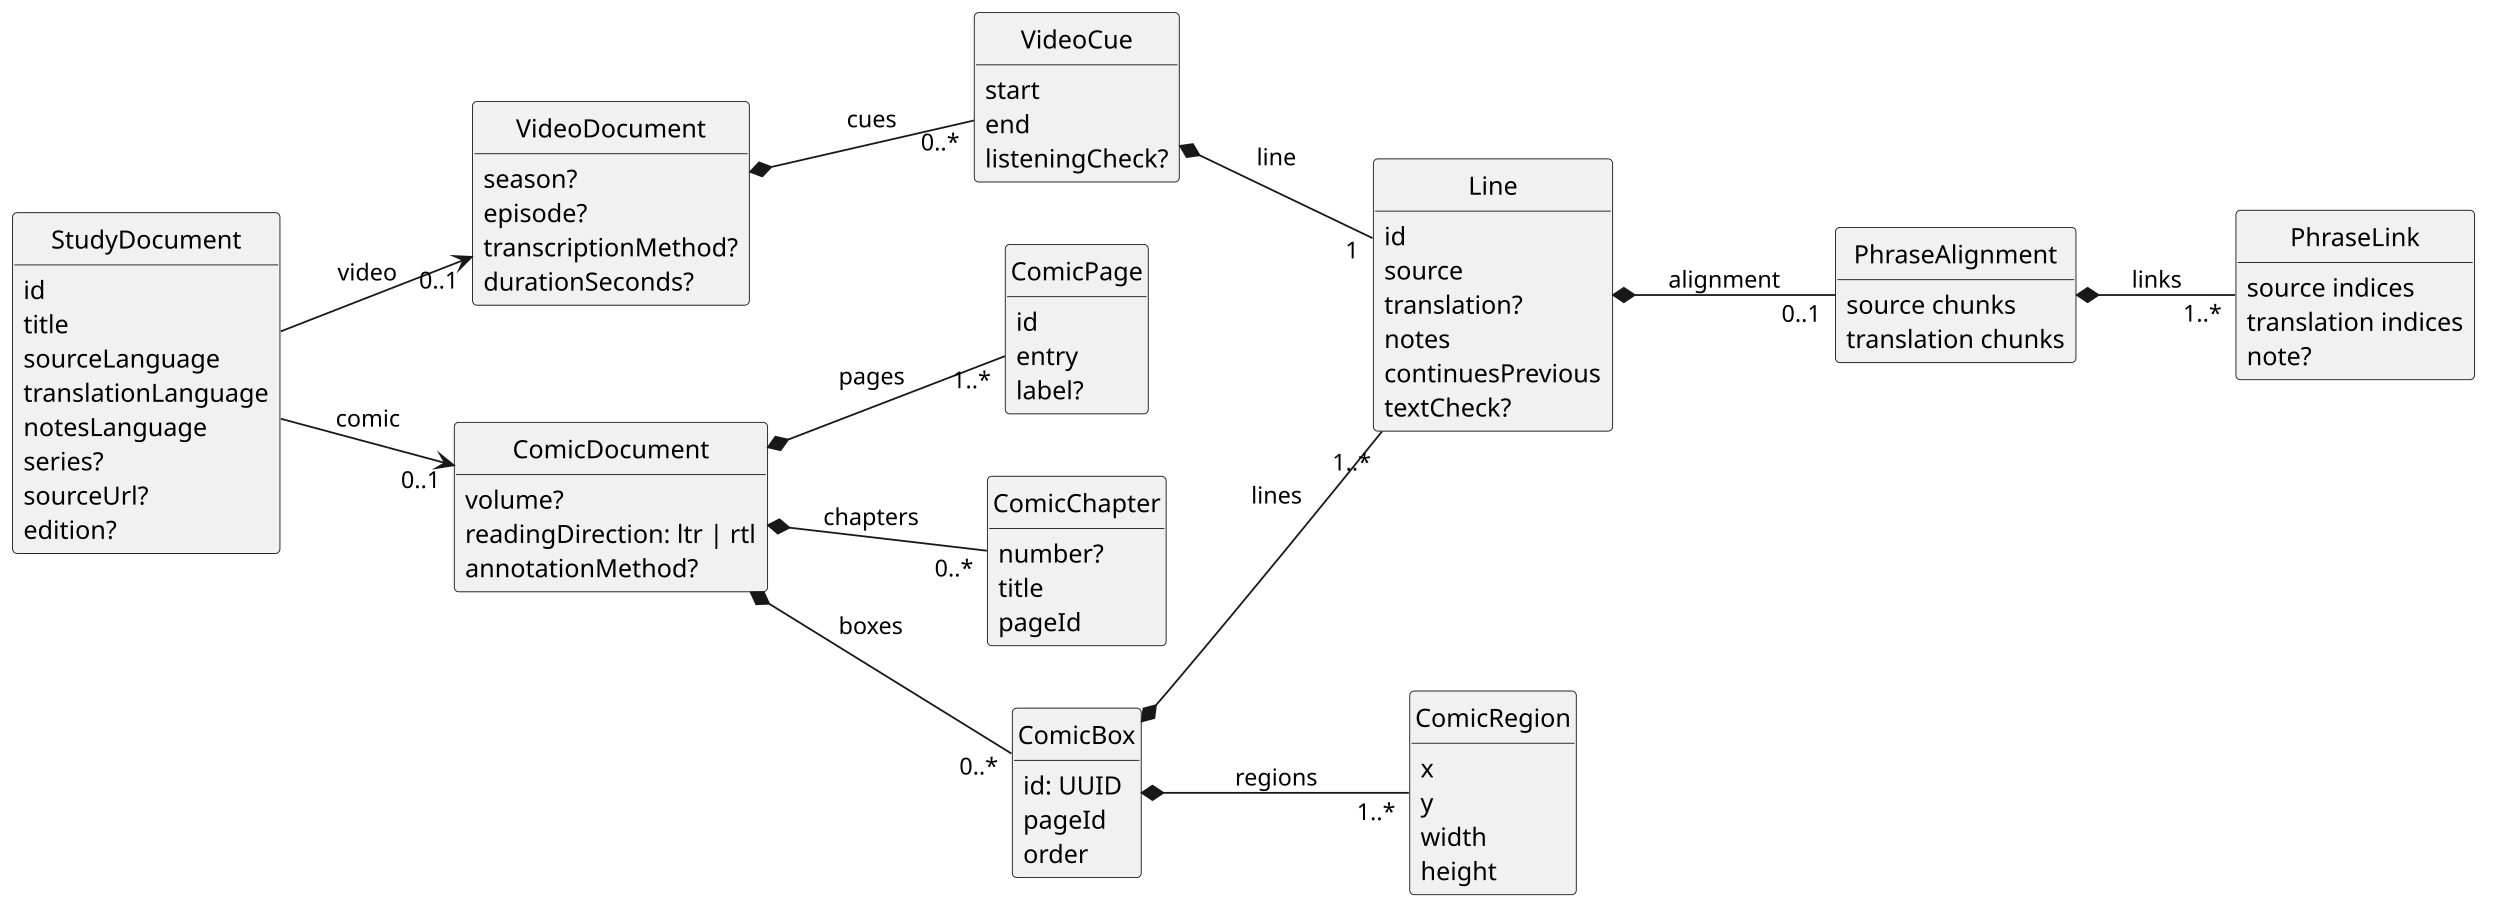
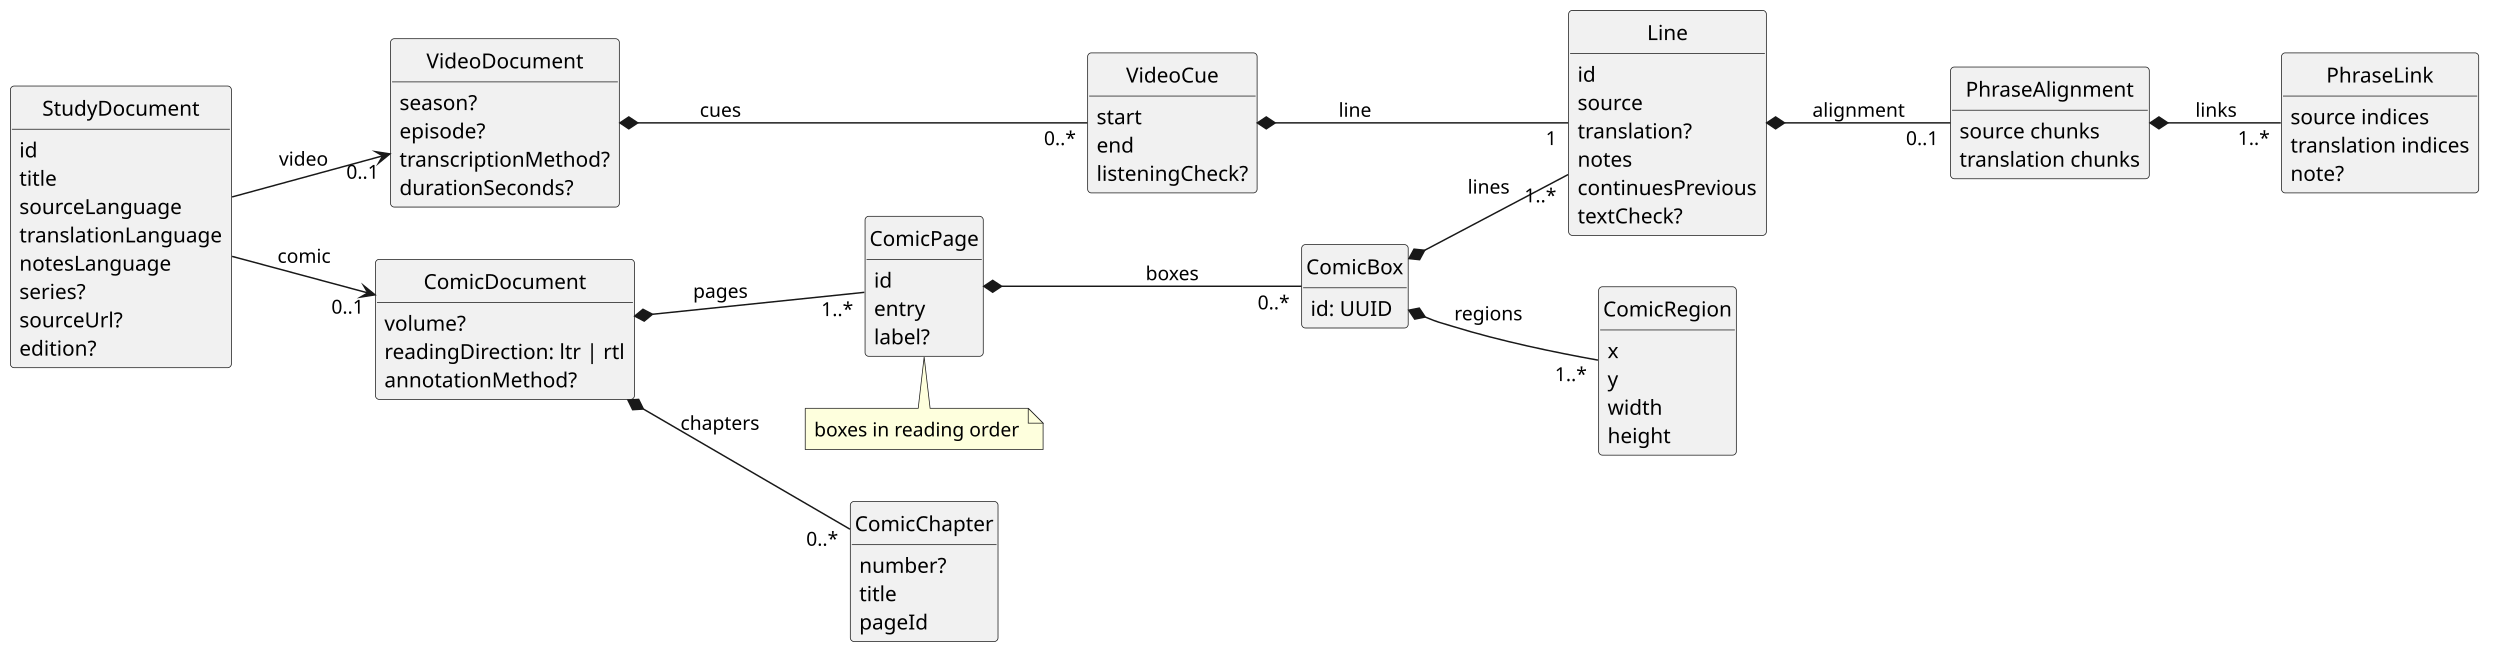
- <svg xmlns="http://www.w3.org/2000/svg" version="1.1" data-diagram-type="CLASS" style="width:1391px;height:512px;background:#FFFFFF;" width="1391px" height="512px" viewBox="0 0 1391 512" zoomAndPan="magnify" preserveAspectRatio="none" contentStyleType="text/css">
+ <svg xmlns="http://www.w3.org/2000/svg" version="1.1" data-diagram-type="CLASS" style="width:1683px;height:446px;background:#FFFFFF;" width="1683px" height="446px" viewBox="0 0 1683 446" zoomAndPan="magnify" preserveAspectRatio="none" contentStyleType="text/css">
  <defs />
  <g font-family="sans-serif" lengthAdjust="spacing">
    <g class="entity" data-qualified-name="StudyDocument" id="ent0001" data-source-line="8">
-       <rect x="7" y="118.33" width="148.765" height="189.611" fill="#F1F1F1" style="stroke:#181818;stroke-width:0.5;" rx="2.5" ry="2.5" />
-       <text x="28.435" y="138.296" fill="#000" font-size="14" textLength="105.896">StudyDocument</text>
-       <line x1="8" y1="147.398" x2="154.765" y2="147.398" style="stroke:#181818;stroke-width:0.5;" />
-       <text x="13" y="166.364" fill="#000" font-size="14" textLength="12.222">id</text>
-       <text x="13" y="185.432" fill="#000" font-size="14" textLength="25.228">title</text>
-       <text x="13" y="204.5" fill="#000" font-size="14" textLength="109.69">sourceLanguage</text>
-       <text x="13" y="223.568" fill="#000" font-size="14" textLength="136.765">translationLanguage</text>
-       <text x="13" y="242.636" fill="#000" font-size="14" textLength="102.242">notesLanguage</text>
-       <text x="13" y="261.703" fill="#000" font-size="14" textLength="44.674">series?</text>
-       <text x="13" y="280.771" fill="#000" font-size="14" textLength="69.93">sourceUrl?</text>
-       <text x="13" y="299.839" fill="#000" font-size="14" textLength="51.982">edition?</text>
+       <rect x="7" y="57.93" width="148.765" height="189.611" fill="#F1F1F1" style="stroke:#181818;stroke-width:0.5;" rx="2.5" ry="2.5" />
+       <text x="28.435" y="77.896" fill="#000" font-size="14" textLength="105.896">StudyDocument</text>
+       <line x1="8" y1="86.998" x2="154.765" y2="86.998" style="stroke:#181818;stroke-width:0.5;" />
+       <text x="13" y="105.964" fill="#000" font-size="14" textLength="12.222">id</text>
+       <text x="13" y="125.032" fill="#000" font-size="14" textLength="25.228">title</text>
+       <text x="13" y="144.1" fill="#000" font-size="14" textLength="109.69">sourceLanguage</text>
+       <text x="13" y="163.168" fill="#000" font-size="14" textLength="136.765">translationLanguage</text>
+       <text x="13" y="182.236" fill="#000" font-size="14" textLength="102.242">notesLanguage</text>
+       <text x="13" y="201.303" fill="#000" font-size="14" textLength="44.674">series?</text>
+       <text x="13" y="220.371" fill="#000" font-size="14" textLength="69.93">sourceUrl?</text>
+       <text x="13" y="239.439" fill="#000" font-size="14" textLength="51.982">edition?</text>
    </g>
    <g class="entity" data-qualified-name="VideoDocument" id="ent0002" data-source-line="18">
-       <rect x="262.92" y="56.47" width="154.015" height="113.34" fill="#F1F1F1" style="stroke:#181818;stroke-width:0.5;" rx="2.5" ry="2.5" />
-       <text x="287.057" y="76.436" fill="#000" font-size="14" textLength="105.742">VideoDocument</text>
-       <line x1="263.92" y1="85.538" x2="415.935" y2="85.538" style="stroke:#181818;stroke-width:0.5;" />
-       <text x="268.92" y="104.504" fill="#000" font-size="14" textLength="52.36">season?</text>
-       <text x="268.92" y="123.572" fill="#000" font-size="14" textLength="57.876">episode?</text>
-       <text x="268.92" y="142.64" fill="#000" font-size="14" textLength="142.015">transcriptionMethod?</text>
-       <text x="268.92" y="161.708" fill="#000" font-size="14" textLength="117.502">durationSeconds?</text>
+       <rect x="262.92" y="26.06" width="154.015" height="113.34" fill="#F1F1F1" style="stroke:#181818;stroke-width:0.5;" rx="2.5" ry="2.5" />
+       <text x="287.057" y="46.026" fill="#000" font-size="14" textLength="105.742">VideoDocument</text>
+       <line x1="263.92" y1="55.128" x2="415.935" y2="55.128" style="stroke:#181818;stroke-width:0.5;" />
+       <text x="268.92" y="74.094" fill="#000" font-size="14" textLength="52.36">season?</text>
+       <text x="268.92" y="93.162" fill="#000" font-size="14" textLength="57.876">episode?</text>
+       <text x="268.92" y="112.23" fill="#000" font-size="14" textLength="142.015">transcriptionMethod?</text>
+       <text x="268.92" y="131.298" fill="#000" font-size="14" textLength="117.502">durationSeconds?</text>
    </g>
    <g class="entity" data-qualified-name="VideoCue" id="ent0003" data-source-line="24">
-       <rect x="542.08" y="7" width="114.074" height="94.272" fill="#F1F1F1" style="stroke:#181818;stroke-width:0.5;" rx="2.5" ry="2.5" />
-       <text x="567.925" y="26.966" fill="#000" font-size="14" textLength="62.384">VideoCue</text>
-       <line x1="543.08" y1="36.068" x2="655.154" y2="36.068" style="stroke:#181818;stroke-width:0.5;" />
-       <text x="548.08" y="55.034" fill="#000" font-size="14" textLength="30.45">start</text>
-       <text x="548.08" y="74.102" fill="#000" font-size="14" textLength="25.158">end</text>
-       <text x="548.08" y="93.17" fill="#000" font-size="14" textLength="102.074">listeningCheck?</text>
+       <rect x="732.21" y="35.6" width="114.074" height="94.272" fill="#F1F1F1" style="stroke:#181818;stroke-width:0.5;" rx="2.5" ry="2.5" />
+       <text x="758.055" y="55.566" fill="#000" font-size="14" textLength="62.384">VideoCue</text>
+       <line x1="733.21" y1="64.668" x2="845.284" y2="64.668" style="stroke:#181818;stroke-width:0.5;" />
+       <text x="738.21" y="83.634" fill="#000" font-size="14" textLength="30.45">start</text>
+       <text x="738.21" y="102.702" fill="#000" font-size="14" textLength="25.158">end</text>
+       <text x="738.21" y="121.77" fill="#000" font-size="14" textLength="102.074">listeningCheck?</text>
    </g>
    <g class="entity" data-qualified-name="ComicDocument" id="ent0004" data-source-line="29">
-       <rect x="252.77" y="235" width="174.315" height="94.272" fill="#F1F1F1" style="stroke:#181818;stroke-width:0.5;" rx="2.5" ry="2.5" />
-       <text x="285.181" y="254.966" fill="#000" font-size="14" textLength="109.494">ComicDocument</text>
-       <line x1="253.77" y1="264.068" x2="426.085" y2="264.068" style="stroke:#181818;stroke-width:0.5;" />
-       <text x="258.77" y="283.034" fill="#000" font-size="14" textLength="54.908">volume?</text>
-       <text x="258.77" y="302.102" fill="#000" font-size="14" textLength="162.315">readingDirection: ltr | rtl</text>
-       <text x="258.77" y="321.17" fill="#000" font-size="14" textLength="129.78">annotationMethod?</text>
+       <rect x="252.77" y="174.6" width="174.315" height="94.272" fill="#F1F1F1" style="stroke:#181818;stroke-width:0.5;" rx="2.5" ry="2.5" />
+       <text x="285.181" y="194.566" fill="#000" font-size="14" textLength="109.494">ComicDocument</text>
+       <line x1="253.77" y1="203.668" x2="426.085" y2="203.668" style="stroke:#181818;stroke-width:0.5;" />
+       <text x="258.77" y="222.634" fill="#000" font-size="14" textLength="54.908">volume?</text>
+       <text x="258.77" y="241.702" fill="#000" font-size="14" textLength="162.315">readingDirection: ltr | rtl</text>
+       <text x="258.77" y="260.77" fill="#000" font-size="14" textLength="129.78">annotationMethod?</text>
    </g>
    <g class="entity" data-qualified-name="ComicPage" id="ent0005" data-source-line="34">
-       <rect x="559.33" y="136" width="79.57" height="94.272" fill="#F1F1F1" style="stroke:#181818;stroke-width:0.5;" rx="2.5" ry="2.5" />
-       <text x="562.33" y="155.966" fill="#000" font-size="14" textLength="73.57">ComicPage</text>
-       <line x1="560.33" y1="165.068" x2="637.9" y2="165.068" style="stroke:#181818;stroke-width:0.5;" />
-       <text x="565.33" y="184.034" fill="#000" font-size="14" textLength="12.222">id</text>
-       <text x="565.33" y="203.102" fill="#000" font-size="14" textLength="34.524">entry</text>
-       <text x="565.33" y="222.17" fill="#000" font-size="14" textLength="37.66">label?</text>
+       <rect x="582.36" y="145.6" width="79.57" height="94.272" fill="#F1F1F1" style="stroke:#181818;stroke-width:0.5;" rx="2.5" ry="2.5" />
+       <text x="585.36" y="165.566" fill="#000" font-size="14" textLength="73.57">ComicPage</text>
+       <line x1="583.36" y1="174.668" x2="660.93" y2="174.668" style="stroke:#181818;stroke-width:0.5;" />
+       <text x="588.36" y="193.634" fill="#000" font-size="14" textLength="12.222">id</text>
+       <text x="588.36" y="212.702" fill="#000" font-size="14" textLength="34.524">entry</text>
+       <text x="588.36" y="231.77" fill="#000" font-size="14" textLength="37.66">label?</text>
    </g>
-     <g class="entity" data-qualified-name="ComicChapter" id="ent0006" data-source-line="39">
-       <rect x="549.4" y="265" width="99.436" height="94.272" fill="#F1F1F1" style="stroke:#181818;stroke-width:0.5;" rx="2.5" ry="2.5" />
-       <text x="552.4" y="284.966" fill="#000" font-size="14" textLength="93.436">ComicChapter</text>
-       <line x1="550.4" y1="294.068" x2="647.836" y2="294.068" style="stroke:#181818;stroke-width:0.5;" />
-       <text x="555.4" y="313.034" fill="#000" font-size="14" textLength="58.758">number?</text>
-       <text x="555.4" y="332.102" fill="#000" font-size="14" textLength="25.228">title</text>
-       <text x="555.4" y="351.17" fill="#000" font-size="14" textLength="46.326">pageId</text>
+     <g class="entity" data-qualified-name="GMN6" id="ent0007" data-source-line="39">
+       <path d="M542.08,274.88 L542.08,302.586 A0,0 0 0 0 542.08,302.586 L702.206,302.586 A0,0 0 0 0 702.206,302.586 L702.206,284.88 L692.206,274.88 L626.14,274.88 L622.14,240.32 L618.14,274.88 L542.08,274.88 A0,0 0 0 0 542.08,274.88" style="stroke:#181818;stroke-width:0.5;" fill="#FEFFDD" />
+       <path d="M692.206,274.88 L692.206,284.88 L702.206,284.88 L692.206,274.88" style="stroke:#181818;stroke-width:0.5;" fill="#FEFFDD" />
+       <text x="548.08" y="293.777" fill="#000" font-size="13" textLength="139.126">boxes in reading order</text>
    </g>
-     <g class="entity" data-qualified-name="ComicBox" id="ent0007" data-source-line="44">
-       <rect x="563.26" y="394" width="71.716" height="94.272" fill="#F1F1F1" style="stroke:#181818;stroke-width:0.5;" rx="2.5" ry="2.5" />
-       <text x="566.26" y="413.966" fill="#000" font-size="14" textLength="65.716">ComicBox</text>
-       <line x1="564.26" y1="423.068" x2="633.976" y2="423.068" style="stroke:#181818;stroke-width:0.5;" />
-       <text x="569.26" y="442.034" fill="#000" font-size="14" textLength="55.048">id: UUID</text>
-       <text x="569.26" y="461.102" fill="#000" font-size="14" textLength="46.326">pageId</text>
-       <text x="569.26" y="480.17" fill="#000" font-size="14" textLength="36.54">order</text>
+     <g class="entity" data-qualified-name="ComicChapter" id="ent0009" data-source-line="40">
+       <rect x="572.43" y="337.6" width="99.436" height="94.272" fill="#F1F1F1" style="stroke:#181818;stroke-width:0.5;" rx="2.5" ry="2.5" />
+       <text x="575.43" y="357.566" fill="#000" font-size="14" textLength="93.436">ComicChapter</text>
+       <line x1="573.43" y1="366.668" x2="670.866" y2="366.668" style="stroke:#181818;stroke-width:0.5;" />
+       <text x="578.43" y="385.634" fill="#000" font-size="14" textLength="58.758">number?</text>
+       <text x="578.43" y="404.702" fill="#000" font-size="14" textLength="25.228">title</text>
+       <text x="578.43" y="423.77" fill="#000" font-size="14" textLength="46.326">pageId</text>
    </g>
-     <g class="entity" data-qualified-name="ComicRegion" id="ent0008" data-source-line="49">
-       <rect x="784.37" y="384.47" width="92.688" height="113.34" fill="#F1F1F1" style="stroke:#181818;stroke-width:0.5;" rx="2.5" ry="2.5" />
-       <text x="787.37" y="404.436" fill="#000" font-size="14" textLength="86.688">ComicRegion</text>
-       <line x1="785.37" y1="413.538" x2="876.058" y2="413.538" style="stroke:#181818;stroke-width:0.5;" />
-       <text x="790.37" y="432.504" fill="#000" font-size="14">x</text>
-       <text x="790.37" y="451.572" fill="#000" font-size="14">y</text>
-       <text x="790.37" y="470.64" fill="#000" font-size="14" textLength="36.932">width</text>
-       <text x="790.37" y="489.708" fill="#000" font-size="14" textLength="42.476">height</text>
+     <g class="entity" data-qualified-name="ComicBox" id="ent0010" data-source-line="45">
+       <rect x="876.28" y="164.67" width="71.716" height="56.136" fill="#F1F1F1" style="stroke:#181818;stroke-width:0.5;" rx="2.5" ry="2.5" />
+       <text x="879.28" y="184.636" fill="#000" font-size="14" textLength="65.716">ComicBox</text>
+       <line x1="877.28" y1="193.738" x2="946.996" y2="193.738" style="stroke:#181818;stroke-width:0.5;" />
+       <text x="882.28" y="212.704" fill="#000" font-size="14" textLength="55.048">id: UUID</text>
    </g>
-     <g class="entity" data-qualified-name="Line" id="ent0009" data-source-line="55">
-       <rect x="764.15" y="88.4" width="133.114" height="151.475" fill="#F1F1F1" style="stroke:#181818;stroke-width:0.5;" rx="2.5" ry="2.5" />
-       <text x="816.959" y="108.366" fill="#000" font-size="14" textLength="27.496">Line</text>
-       <line x1="765.15" y1="117.468" x2="896.264" y2="117.468" style="stroke:#181818;stroke-width:0.5;" />
-       <text x="770.15" y="136.434" fill="#000" font-size="14" textLength="12.222">id</text>
-       <text x="770.15" y="155.502" fill="#000" font-size="14" textLength="44.226">source</text>
-       <text x="770.15" y="174.57" fill="#000" font-size="14" textLength="77.378">translation?</text>
-       <text x="770.15" y="193.638" fill="#000" font-size="14" textLength="36.778">notes</text>
-       <text x="770.15" y="212.706" fill="#000" font-size="14" textLength="121.114">continuesPrevious</text>
-       <text x="770.15" y="231.773" fill="#000" font-size="14" textLength="71.078">textCheck?</text>
+     <g class="entity" data-qualified-name="ComicRegion" id="ent0011" data-source-line="48">
+       <rect x="1076.21" y="193.06" width="92.688" height="113.34" fill="#F1F1F1" style="stroke:#181818;stroke-width:0.5;" rx="2.5" ry="2.5" />
+       <text x="1079.21" y="213.026" fill="#000" font-size="14" textLength="86.688">ComicRegion</text>
+       <line x1="1077.21" y1="222.128" x2="1167.898" y2="222.128" style="stroke:#181818;stroke-width:0.5;" />
+       <text x="1082.21" y="241.094" fill="#000" font-size="14">x</text>
+       <text x="1082.21" y="260.162" fill="#000" font-size="14">y</text>
+       <text x="1082.21" y="279.23" fill="#000" font-size="14" textLength="36.932">width</text>
+       <text x="1082.21" y="298.298" fill="#000" font-size="14" textLength="42.476">height</text>
    </g>
-     <g class="entity" data-qualified-name="PhraseAlignment" id="ent0010" data-source-line="63">
-       <rect x="1021.27" y="126.54" width="133.8" height="75.204" fill="#F1F1F1" style="stroke:#181818;stroke-width:0.5;" rx="2.5" ry="2.5" />
-       <text x="1031.428" y="146.506" fill="#000" font-size="14" textLength="113.484">PhraseAlignment</text>
-       <line x1="1022.27" y1="155.608" x2="1154.07" y2="155.608" style="stroke:#181818;stroke-width:0.5;" />
-       <text x="1027.27" y="174.574" fill="#000" font-size="14" textLength="94.724">source chunks</text>
-       <text x="1027.27" y="193.642" fill="#000" font-size="14" textLength="121.8">translation chunks</text>
+     <g class="entity" data-qualified-name="Line" id="ent0012" data-source-line="54">
+       <rect x="1056" y="7" width="133.114" height="151.475" fill="#F1F1F1" style="stroke:#181818;stroke-width:0.5;" rx="2.5" ry="2.5" />
+       <text x="1108.809" y="26.966" fill="#000" font-size="14" textLength="27.496">Line</text>
+       <line x1="1057" y1="36.068" x2="1188.114" y2="36.068" style="stroke:#181818;stroke-width:0.5;" />
+       <text x="1062" y="55.034" fill="#000" font-size="14" textLength="12.222">id</text>
+       <text x="1062" y="74.102" fill="#000" font-size="14" textLength="44.226">source</text>
+       <text x="1062" y="93.17" fill="#000" font-size="14" textLength="77.378">translation?</text>
+       <text x="1062" y="112.238" fill="#000" font-size="14" textLength="36.778">notes</text>
+       <text x="1062" y="131.306" fill="#000" font-size="14" textLength="121.114">continuesPrevious</text>
+       <text x="1062" y="150.373" fill="#000" font-size="14" textLength="71.078">textCheck?</text>
    </g>
-     <g class="entity" data-qualified-name="PhraseLink" id="ent0011" data-source-line="67">
-       <rect x="1244.07" y="117" width="132.75" height="94.272" fill="#F1F1F1" style="stroke:#181818;stroke-width:0.5;" rx="2.5" ry="2.5" />
-       <text x="1274.227" y="136.966" fill="#000" font-size="14" textLength="72.436">PhraseLink</text>
-       <line x1="1245.07" y1="146.068" x2="1375.82" y2="146.068" style="stroke:#181818;stroke-width:0.5;" />
-       <text x="1250.07" y="165.034" fill="#000" font-size="14" textLength="93.674">source indices</text>
-       <text x="1250.07" y="184.102" fill="#000" font-size="14" textLength="120.75">translation indices</text>
-       <text x="1250.07" y="203.17" fill="#000" font-size="14" textLength="36.148">note?</text>
+     <g class="entity" data-qualified-name="PhraseAlignment" id="ent0013" data-source-line="62">
+       <rect x="1313.11" y="45.13" width="133.8" height="75.204" fill="#F1F1F1" style="stroke:#181818;stroke-width:0.5;" rx="2.5" ry="2.5" />
+       <text x="1323.268" y="65.096" fill="#000" font-size="14" textLength="113.484">PhraseAlignment</text>
+       <line x1="1314.11" y1="74.198" x2="1445.91" y2="74.198" style="stroke:#181818;stroke-width:0.5;" />
+       <text x="1319.11" y="93.164" fill="#000" font-size="14" textLength="94.724">source chunks</text>
+       <text x="1319.11" y="112.232" fill="#000" font-size="14" textLength="121.8">translation chunks</text>
    </g>
-     <g class="link" data-entity-1="ent0001" data-entity-2="ent0002" id="lnk12" data-source-line="73" data-link-type="dependency">
-       <path d="M156.24,184.35 C189.55,171.37 224.201,157.856 257.811,144.756" style="stroke:#181818;stroke-width:1;" fill="none" id="StudyDocument-to-VideoDocument" codeLine="73" />
-       <polygon points="262.47,142.94,252.632,142.481,257.811,144.756,255.537,149.935,262.47,142.94" fill="#181818" style="stroke:#181818;stroke-width:1;stroke-linejoin:miter;stroke-miterlimit:10;" />
-       <text x="187.77" y="156.037" fill="#000" font-size="13" textLength="33.15">video</text>
-       <text x="233.127" y="160.521" fill="#000" font-size="13" textLength="21.84">0..1</text>
+     <g class="entity" data-qualified-name="PhraseLink" id="ent0014" data-source-line="66">
+       <rect x="1535.91" y="35.6" width="132.75" height="94.272" fill="#F1F1F1" style="stroke:#181818;stroke-width:0.5;" rx="2.5" ry="2.5" />
+       <text x="1566.067" y="55.566" fill="#000" font-size="14" textLength="72.436">PhraseLink</text>
+       <line x1="1536.91" y1="64.668" x2="1667.66" y2="64.668" style="stroke:#181818;stroke-width:0.5;" />
+       <text x="1541.91" y="83.634" fill="#000" font-size="14" textLength="93.674">source indices</text>
+       <text x="1541.91" y="102.702" fill="#000" font-size="14" textLength="120.75">translation indices</text>
+       <text x="1541.91" y="121.77" fill="#000" font-size="14" textLength="36.148">note?</text>
    </g>
-     <g class="link" data-entity-1="ent0001" data-entity-2="ent0004" id="lnk13" data-source-line="74" data-link-type="dependency">
-       <path d="M156.24,233.01 C186.29,241.09 216.402,249.181 247.632,257.581" style="stroke:#181818;stroke-width:1;" fill="none" id="StudyDocument-to-ComicDocument" codeLine="74" />
-       <polygon points="252.46,258.88,244.808,252.68,247.632,257.581,242.73,260.405,252.46,258.88" fill="#181818" style="stroke:#181818;stroke-width:1;stroke-linejoin:miter;stroke-miterlimit:10;" />
-       <text x="186.77" y="237.357" fill="#000" font-size="13" textLength="35.854">comic</text>
-       <text x="223.077" y="271.539" fill="#000" font-size="13" textLength="21.84">0..1</text>
+     <g class="link" data-entity-1="ent0001" data-entity-2="ent0002" id="lnk15" data-source-line="72" data-link-type="dependency">
+       <path d="M156.24,132.58 C189.55,123.49 224.036,114.086 257.646,104.916" style="stroke:#181818;stroke-width:1;" fill="none" id="StudyDocument-to-VideoDocument" codeLine="72" />
+       <polygon points="262.47,103.6,252.735,102.11,257.646,104.916,254.84,109.828,262.47,103.6" fill="#181818" style="stroke:#181818;stroke-width:1;stroke-linejoin:miter;stroke-miterlimit:10;" />
+       <text x="187.77" y="111.537" fill="#000" font-size="13" textLength="33.15">video</text>
+       <text x="233.127" y="120.33" fill="#000" font-size="13" textLength="21.84">0..1</text>
    </g>
-     <g class="link" data-entity-1="ent0002" data-entity-2="ent0003" id="lnk14" data-source-line="75" data-link-type="composition">
-       <path d="M429.086,92.917 C469.066,83.747 505.45,75.4 541.96,67.02" style="stroke:#181818;stroke-width:1;" fill="none" id="VideoDocument-backto-VideoCue" codeLine="75" />
-       <polygon points="417.39,95.6,424.132,98.157,429.086,92.917,422.344,90.36,417.39,95.6" fill="#181818" style="stroke:#181818;stroke-width:1;stroke-linejoin:miter;stroke-miterlimit:10;" />
-       <text x="471.08" y="70.807" fill="#000" font-size="13" textLength="27.833">cues</text>
-       <text x="512.328" y="83.702" fill="#000" font-size="13" textLength="21.567">0..*</text>
+     <g class="link" data-entity-1="ent0001" data-entity-2="ent0004" id="lnk16" data-source-line="73" data-link-type="dependency">
+       <path d="M156.24,172.6 C186.29,180.68 216.402,188.781 247.632,197.181" style="stroke:#181818;stroke-width:1;" fill="none" id="StudyDocument-to-ComicDocument" codeLine="73" />
+       <polygon points="252.46,198.48,244.808,192.28,247.632,197.181,242.73,200.005,252.46,198.48" fill="#181818" style="stroke:#181818;stroke-width:1;stroke-linejoin:miter;stroke-miterlimit:10;" />
+       <text x="186.77" y="176.947" fill="#000" font-size="13" textLength="35.854">comic</text>
+       <text x="223.077" y="211.139" fill="#000" font-size="13" textLength="21.84">0..1</text>
    </g>
-     <g class="link" data-entity-1="ent0003" data-entity-2="ent0009" id="lnk15" data-source-line="76" data-link-type="composition">
-       <path d="M667.402,86.375 C699.792,101.895 729.81,116.28 763.69,132.51" style="stroke:#181818;stroke-width:1;" fill="none" id="VideoCue-backto-Line" codeLine="76" />
-       <polygon points="656.58,81.19,660.262,87.39,667.402,86.375,663.719,80.175,656.58,81.19" fill="#181818" style="stroke:#181818;stroke-width:1;stroke-linejoin:miter;stroke-miterlimit:10;" />
-       <text x="699.15" y="91.947" fill="#000" font-size="13" textLength="22.074">line</text>
-       <text x="748.562" y="143.774" fill="#000" font-size="13">1</text>
+     <g class="link" data-entity-1="ent0002" data-entity-2="ent0003" id="lnk17" data-source-line="74" data-link-type="composition">
+       <path d="M429.31,82.73 C518.64,82.73 652.4,82.73 732,82.73" style="stroke:#181818;stroke-width:1;" fill="none" id="VideoDocument-backto-VideoCue" codeLine="74" />
+       <polygon points="417.31,82.73,423.31,86.73,429.31,82.73,423.31,78.73,417.31,82.73" fill="#181818" style="stroke:#181818;stroke-width:1;stroke-linejoin:miter;stroke-miterlimit:10;" />
+       <text x="471.08" y="78.627" fill="#000" font-size="13" textLength="27.833">cues</text>
+       <text x="702.778" y="97.705" fill="#000" font-size="13" textLength="21.567">0..*</text>
    </g>
-     <g class="link" data-entity-1="ent0004" data-entity-2="ent0005" id="lnk16" data-source-line="77" data-link-type="composition">
-       <path d="M438.479,244.589 C483.139,227.399 524.24,211.58 559.09,198.16" style="stroke:#181818;stroke-width:1;" fill="none" id="ComicDocument-backto-ComicPage" codeLine="77" />
-       <polygon points="427.28,248.9,434.316,250.478,438.479,244.589,431.443,243.012,427.28,248.9" fill="#181818" style="stroke:#181818;stroke-width:1;stroke-linejoin:miter;stroke-miterlimit:10;" />
-       <text x="466.58" y="213.887" fill="#000" font-size="13" textLength="36.842">pages</text>
-       <text x="529.769" y="216.012" fill="#000" font-size="13" textLength="21.567">1..*</text>
+     <g class="link" data-entity-1="ent0003" data-entity-2="ent0012" id="lnk18" data-source-line="75" data-link-type="composition">
+       <path d="M858.45,82.73 C916.32,82.73 994.47,82.73 1055.66,82.73" style="stroke:#181818;stroke-width:1;" fill="none" id="VideoCue-backto-Line" codeLine="75" />
+       <polygon points="846.45,82.73,852.45,86.73,858.45,82.73,852.45,78.73,846.45,82.73" fill="#181818" style="stroke:#181818;stroke-width:1;stroke-linejoin:miter;stroke-miterlimit:10;" />
+       <text x="901.14" y="78.627" fill="#000" font-size="13" textLength="22.074">line</text>
+       <text x="1040.546" y="97.65" fill="#000" font-size="13">1</text>
    </g>
-     <g class="link" data-entity-1="ent0004" data-entity-2="ent0006" id="lnk17" data-source-line="78" data-link-type="composition">
-       <path d="M439.199,293.603 C479.769,298.343 514.73,302.41 549.11,306.42" style="stroke:#181818;stroke-width:1;" fill="none" id="ComicDocument-backto-ComicChapter" codeLine="78" />
-       <polygon points="427.28,292.21,432.775,296.879,439.199,293.603,433.704,288.933,427.28,292.21" fill="#181818" style="stroke:#181818;stroke-width:1;stroke-linejoin:miter;stroke-miterlimit:10;" />
-       <text x="458.08" y="292.137" fill="#000" font-size="13" textLength="53.183">chapters</text>
-       <text x="520.017" y="320.739" fill="#000" font-size="13" textLength="21.567">0..*</text>
+     <g class="link" data-entity-1="ent0004" data-entity-2="ent0005" id="lnk19" data-source-line="76" data-link-type="composition">
+       <path d="M439.226,211.563 C490.846,206.213 542,200.92 581.89,196.8" style="stroke:#181818;stroke-width:1;" fill="none" id="ComicDocument-backto-ComicPage" codeLine="76" />
+       <polygon points="427.29,212.8,433.67,216.16,439.226,211.563,432.846,208.203,427.29,212.8" fill="#181818" style="stroke:#181818;stroke-width:1;stroke-linejoin:miter;stroke-miterlimit:10;" />
+       <text x="466.58" y="200.537" fill="#000" font-size="13" textLength="36.842">pages</text>
+       <text x="552.846" y="212.756" fill="#000" font-size="13" textLength="21.567">1..*</text>
    </g>
-     <g class="link" data-entity-1="ent0004" data-entity-2="ent0007" id="lnk18" data-source-line="79" data-link-type="composition">
-       <path d="M427.947,335.94 C476.057,365.68 525.56,396.28 562.76,419.28" style="stroke:#181818;stroke-width:1;" fill="none" id="ComicDocument-backto-ComicBox" codeLine="79" />
-       <polygon points="417.74,329.63,420.74,336.187,427.947,335.94,424.947,329.382,417.74,329.63" fill="#181818" style="stroke:#181818;stroke-width:1;stroke-linejoin:miter;stroke-miterlimit:10;" />
-       <text x="466.58" y="352.767" fill="#000" font-size="13" textLength="36.296">boxes</text>
-       <text x="533.755" y="430.942" fill="#000" font-size="13" textLength="21.567">0..*</text>
+     <g class="link" data-entity-1="ent0004" data-entity-2="ent0009" id="lnk20" data-source-line="77" data-link-type="composition">
+       <path d="M433.103,275.354 C481.563,303.544 530.98,332.29 572.19,356.26" style="stroke:#181818;stroke-width:1;" fill="none" id="ComicDocument-backto-ComicChapter" codeLine="77" />
+       <polygon points="422.73,269.32,425.905,275.795,433.103,275.354,429.928,268.879,422.73,269.32" fill="#181818" style="stroke:#181818;stroke-width:1;stroke-linejoin:miter;stroke-miterlimit:10;" />
+       <text x="458.08" y="289.377" fill="#000" font-size="13" textLength="53.183">chapters</text>
+       <text x="542.728" y="367.398" fill="#000" font-size="13" textLength="21.567">0..*</text>
    </g>
-     <g class="link" data-entity-1="ent0007" data-entity-2="ent0008" id="lnk19" data-source-line="80" data-link-type="composition">
-       <path d="M647.24,441.14 C687.06,441.14 740.12,441.14 783.9,441.14" style="stroke:#181818;stroke-width:1;" fill="none" id="ComicBox-backto-ComicRegion" codeLine="80" />
-       <polygon points="635.24,441.14,641.24,445.14,647.24,441.14,641.24,437.14,635.24,441.14" fill="#181818" style="stroke:#181818;stroke-width:1;stroke-linejoin:miter;stroke-miterlimit:10;" />
-       <text x="687.15" y="437.037" fill="#000" font-size="13" textLength="46.176">regions</text>
-       <text x="754.88" y="456.282" fill="#000" font-size="13" textLength="21.567">1..*</text>
+     <g class="link" data-entity-1="ent0005" data-entity-2="ent0010" id="lnk21" data-source-line="78" data-link-type="composition">
+       <path d="M674.28,192.73 C730.73,192.73 822.11,192.73 876.15,192.73" style="stroke:#181818;stroke-width:1;" fill="none" id="ComicPage-backto-ComicBox" codeLine="78" />
+       <polygon points="662.28,192.73,668.28,196.73,674.28,192.73,668.28,188.73,662.28,192.73" fill="#181818" style="stroke:#181818;stroke-width:1;stroke-linejoin:miter;stroke-miterlimit:10;" />
+       <text x="771.24" y="188.627" fill="#000" font-size="13" textLength="36.296">boxes</text>
+       <text x="846.631" y="208.258" fill="#000" font-size="13" textLength="21.567">0..*</text>
    </g>
-     <g class="link" data-entity-1="ent0007" data-entity-2="ent0009" id="lnk20" data-source-line="81" data-link-type="composition">
-       <path d="M643.192,392.342 C650.152,384.352 649.48,385.04 656.15,377.14 C694.17,332.14 735.9,280.98 768.91,240.09" style="stroke:#181818;stroke-width:1;" fill="none" id="ComicBox-backto-Line" codeLine="81" />
-       <polygon points="635.31,401.39,642.267,399.493,643.192,392.342,636.235,394.238,635.31,401.39" fill="#181818" style="stroke:#181818;stroke-width:1;stroke-linejoin:miter;stroke-miterlimit:10;" />
-       <text x="696.15" y="280.157" fill="#000" font-size="13" textLength="28.301">lines</text>
-       <text x="741.271" y="261.805" fill="#000" font-size="13" textLength="21.567">1..*</text>
+     <g class="link" data-entity-1="ent0010" data-entity-2="ent0011" id="lnk22" data-source-line="79" data-link-type="composition">
+       <path d="M959.461,213.425 C968.941,217.365 968.21,216.7 978,219.73 C1010.1,229.67 1047.27,237.34 1075.74,242.43" style="stroke:#181818;stroke-width:1;" fill="none" id="ComicBox-backto-ComicRegion" codeLine="79" />
+       <polygon points="948.38,208.82,952.385,214.816,959.461,213.425,955.456,207.429,948.38,208.82" fill="#181818" style="stroke:#181818;stroke-width:1;stroke-linejoin:miter;stroke-miterlimit:10;" />
+       <text x="979" y="215.627" fill="#000" font-size="13" textLength="46.176">regions</text>
+       <text x="1046.72" y="256.545" fill="#000" font-size="13" textLength="21.567">1..*</text>
    </g>
-     <g class="link" data-entity-1="ent0009" data-entity-2="ent0010" id="lnk21" data-source-line="82" data-link-type="composition">
-       <path d="M909.5,164.14 C947.49,164.14 983.13,164.14 1021.16,164.14" style="stroke:#181818;stroke-width:1;" fill="none" id="Line-backto-PhraseAlignment" codeLine="82" />
-       <polygon points="897.5,164.14,903.5,168.14,909.5,164.14,903.5,160.14,897.5,164.14" fill="#181818" style="stroke:#181818;stroke-width:1;stroke-linejoin:miter;stroke-miterlimit:10;" />
-       <text x="928.27" y="160.037" fill="#000" font-size="13" textLength="62.244">alignment</text>
-       <text x="991.246" y="179.06" fill="#000" font-size="13" textLength="21.84">0..1</text>
+     <g class="link" data-entity-1="ent0010" data-entity-2="ent0012" id="lnk23" data-source-line="80" data-link-type="composition">
+       <path d="M959.104,168.471 C988.374,153.031 1020.14,136.26 1055.64,117.52" style="stroke:#181818;stroke-width:1;" fill="none" id="ComicBox-backto-Line" codeLine="80" />
+       <polygon points="948.49,174.07,955.663,174.809,959.104,168.471,951.931,167.733,948.49,174.07" fill="#181818" style="stroke:#181818;stroke-width:1;stroke-linejoin:miter;stroke-miterlimit:10;" />
+       <text x="988" y="130.337" fill="#000" font-size="13" textLength="28.301">lines</text>
+       <text x="1026.204" y="136.19" fill="#000" font-size="13" textLength="21.567">1..*</text>
    </g>
-     <g class="link" data-entity-1="ent0010" data-entity-2="ent0011" id="lnk22" data-source-line="83" data-link-type="composition">
-       <path d="M1167.56,164.14 C1195.42,164.14 1215.76,164.14 1243.57,164.14" style="stroke:#181818;stroke-width:1;" fill="none" id="PhraseAlignment-backto-PhraseLink" codeLine="83" />
-       <polygon points="1155.56,164.14,1161.56,168.14,1167.56,164.14,1161.56,160.14,1155.56,164.14" fill="#181818" style="stroke:#181818;stroke-width:1;stroke-linejoin:miter;stroke-miterlimit:10;" />
-       <text x="1186.07" y="160.037" fill="#000" font-size="13" textLength="27.911">links</text>
-       <text x="1214.62" y="178.95" fill="#000" font-size="13" textLength="21.567">1..*</text>
+     <g class="link" data-entity-1="ent0012" data-entity-2="ent0013" id="lnk24" data-source-line="81" data-link-type="composition">
+       <path d="M1201.34,82.73 C1239.33,82.73 1274.97,82.73 1313,82.73" style="stroke:#181818;stroke-width:1;" fill="none" id="Line-backto-PhraseAlignment" codeLine="81" />
+       <polygon points="1189.34,82.73,1195.34,86.73,1201.34,82.73,1195.34,78.73,1189.34,82.73" fill="#181818" style="stroke:#181818;stroke-width:1;stroke-linejoin:miter;stroke-miterlimit:10;" />
+       <text x="1220.11" y="78.627" fill="#000" font-size="13" textLength="62.244">alignment</text>
+       <text x="1283.086" y="97.65" fill="#000" font-size="13" textLength="21.84">0..1</text>
+     </g>
+     <g class="link" data-entity-1="ent0013" data-entity-2="ent0014" id="lnk25" data-source-line="82" data-link-type="composition">
+       <path d="M1459.4,82.73 C1487.27,82.73 1507.6,82.73 1535.41,82.73" style="stroke:#181818;stroke-width:1;" fill="none" id="PhraseAlignment-backto-PhraseLink" codeLine="82" />
+       <polygon points="1447.4,82.73,1453.4,86.73,1459.4,82.73,1453.4,78.73,1447.4,82.73" fill="#181818" style="stroke:#181818;stroke-width:1;stroke-linejoin:miter;stroke-miterlimit:10;" />
+       <text x="1477.91" y="78.627" fill="#000" font-size="13" textLength="27.911">links</text>
+       <text x="1506.46" y="97.539" fill="#000" font-size="13" textLength="21.567">1..*</text>
    </g>
  </g>
</svg>
